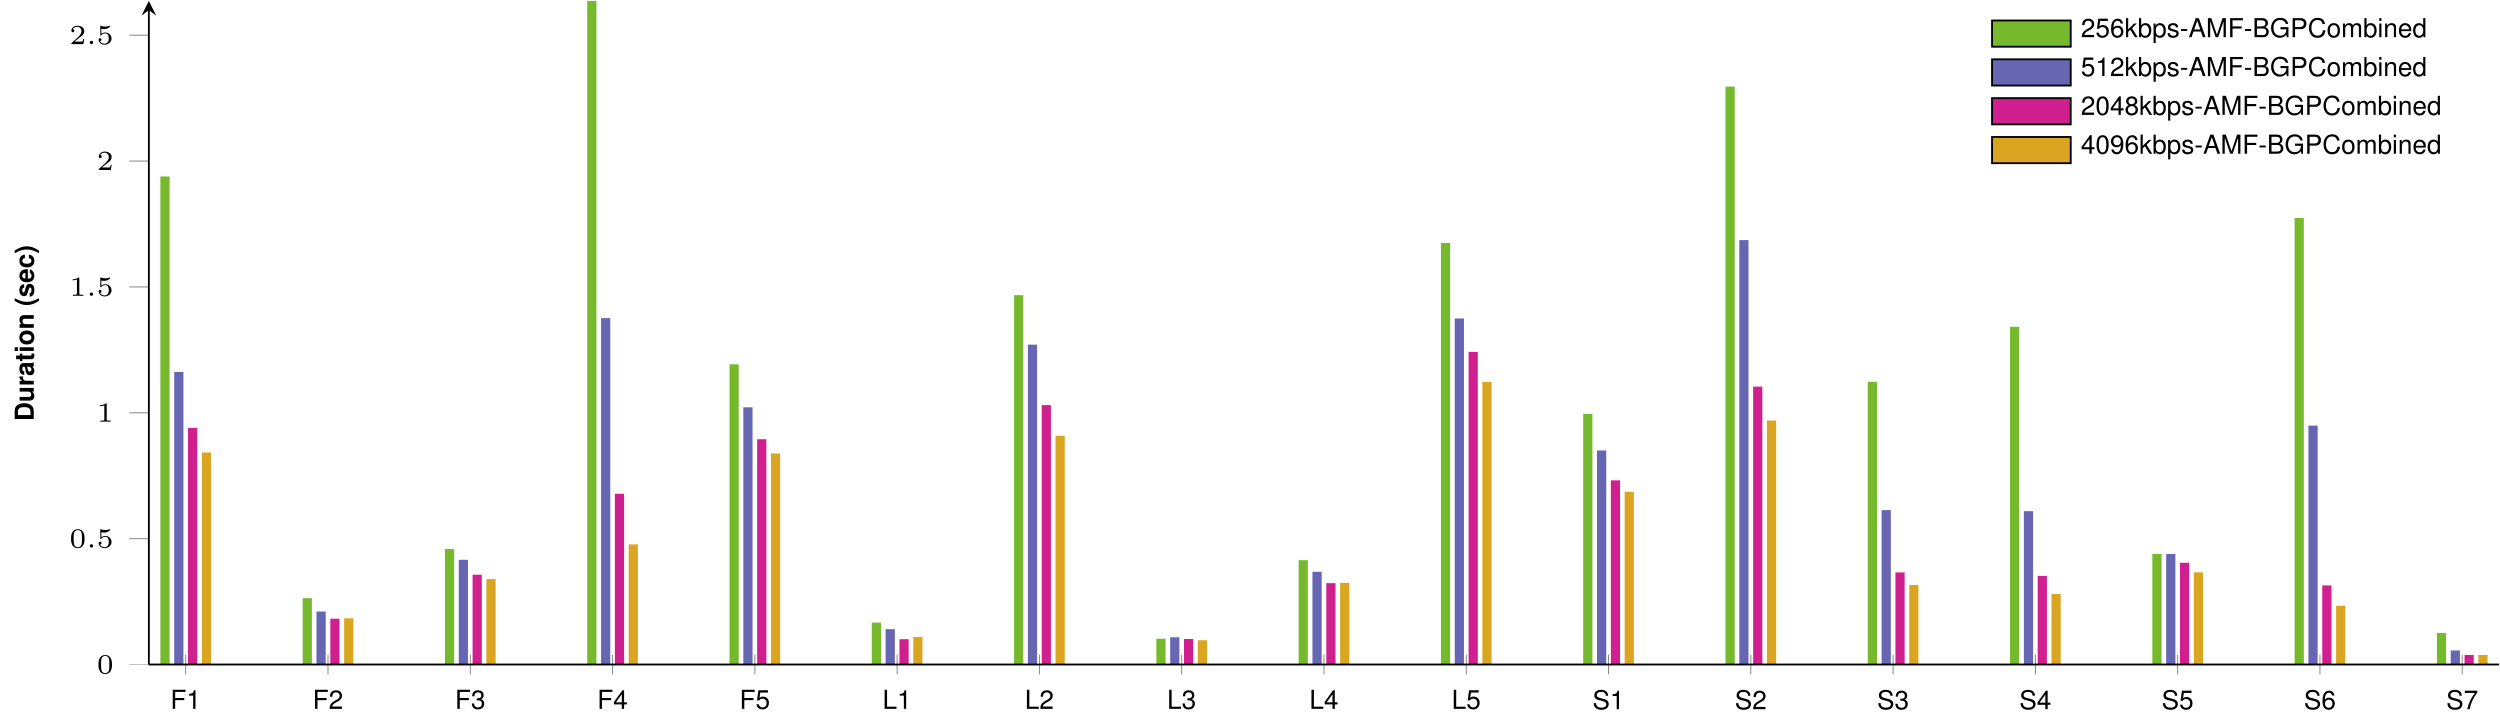
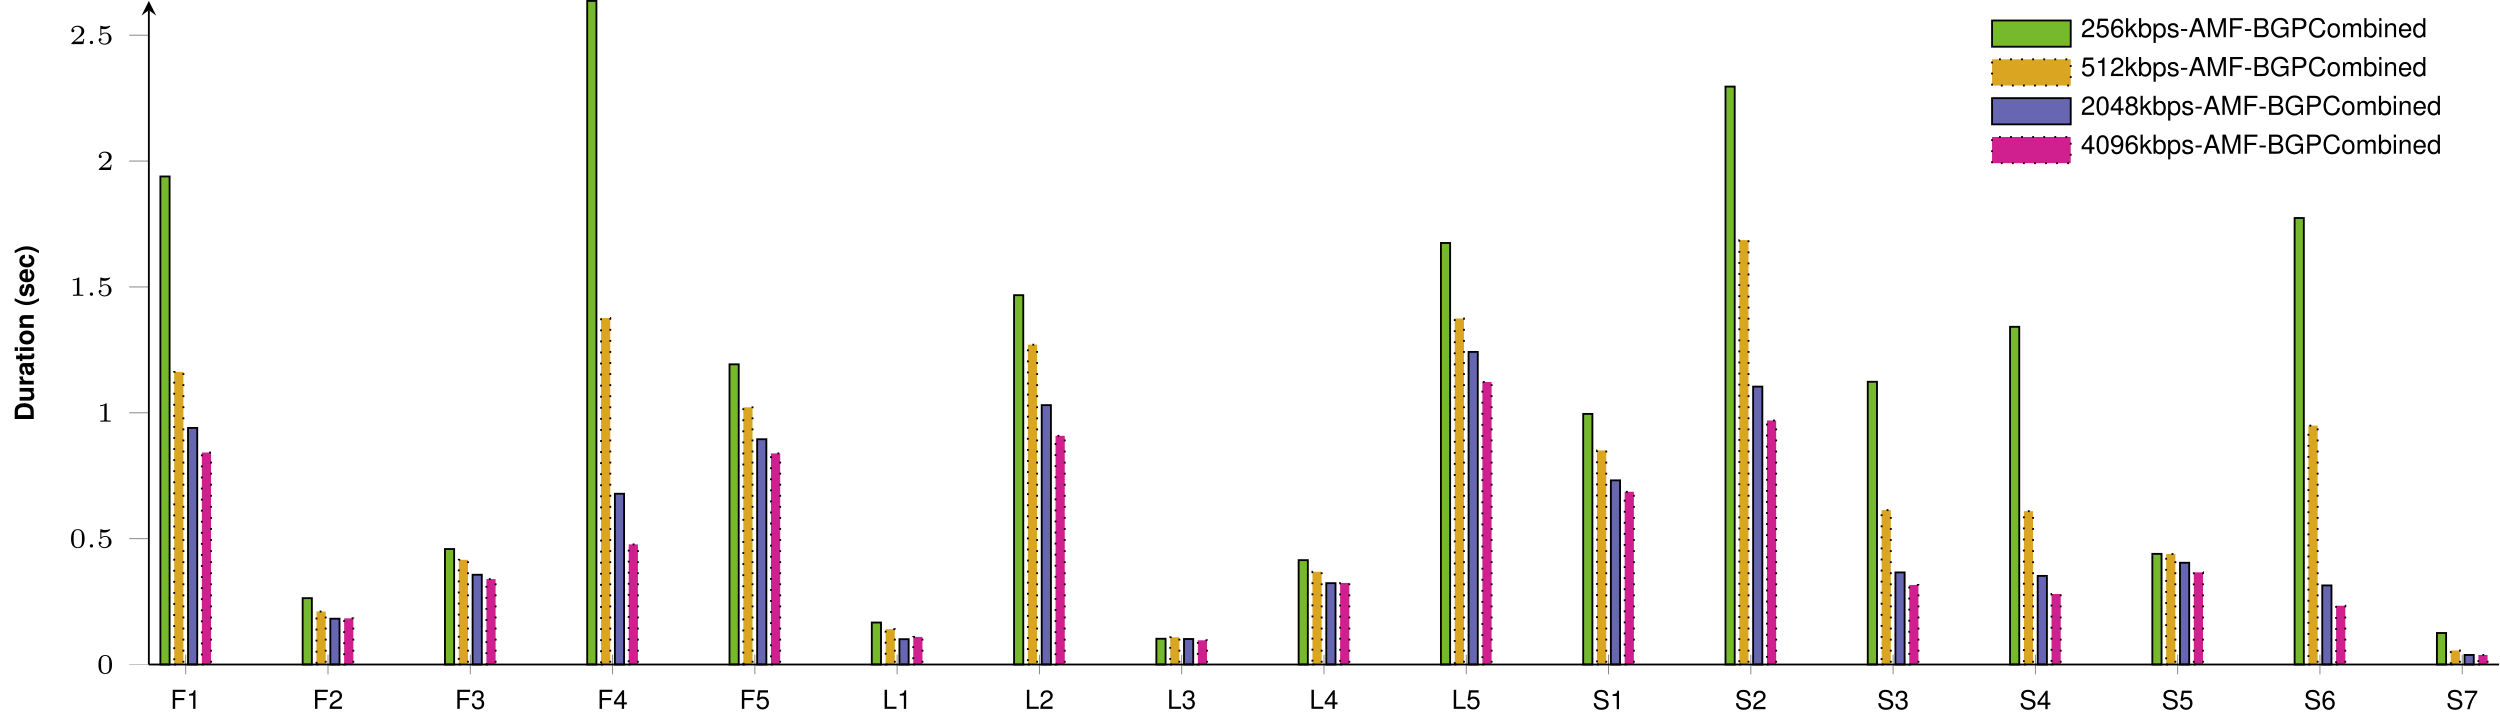
<svg xmlns="http://www.w3.org/2000/svg" xmlns:xlink="http://www.w3.org/1999/xlink" height="156.573pt" version="1.1" viewBox="0 -156.573 540.473 156.573" width="540.473pt">
  <defs>
    <clipPath id="clip1">
      <path d="M32.18 128.836H540.281V-298.125H32.18" />
    </clipPath>
    <clipPath id="clip2">
      <path d="M-109.543 -12.914V-156.375H682.004V-12.914" />
    </clipPath>
    <path d="M3.288 -1.907C3.288 -2.343 3.288 -3.975 1.823 -3.975S0.359 -2.343 0.359 -1.907C0.359 -1.476 0.359 0.126 1.823 0.126S3.288 -1.476 3.288 -1.907ZM1.823 -0.066C1.572 -0.066 1.166 -0.185 1.022 -0.681C0.927 -1.028 0.927 -1.614 0.927 -1.985C0.927 -2.385 0.927 -2.845 1.01 -3.168C1.16 -3.706 1.614 -3.784 1.823 -3.784C2.098 -3.784 2.493 -3.652 2.624 -3.198C2.714 -2.881 2.72 -2.445 2.72 -1.985C2.72 -1.602 2.72 -0.998 2.618 -0.664C2.451 -0.143 2.02 -0.066 1.823 -0.066Z" id="g3-48" />
    <path d="M2.146 -3.796C2.146 -3.975 2.122 -3.975 1.943 -3.975C1.548 -3.593 0.938 -3.593 0.723 -3.593V-3.359C0.879 -3.359 1.273 -3.359 1.632 -3.527V-0.508C1.632 -0.311 1.632 -0.233 1.016 -0.233H0.759V0C1.088 -0.024 1.554 -0.024 1.889 -0.024S2.69 -0.024 3.019 0V-0.233H2.762C2.146 -0.233 2.146 -0.311 2.146 -0.508V-3.796Z" id="g3-49" />
    <path d="M3.216 -1.118H2.995C2.983 -1.034 2.923 -0.64 2.833 -0.574C2.792 -0.538 2.307 -0.538 2.224 -0.538H1.106L1.871 -1.16C2.074 -1.321 2.606 -1.704 2.792 -1.883C2.971 -2.062 3.216 -2.367 3.216 -2.792C3.216 -3.539 2.54 -3.975 1.739 -3.975C0.968 -3.975 0.43 -3.467 0.43 -2.905C0.43 -2.6 0.687 -2.564 0.753 -2.564C0.903 -2.564 1.076 -2.672 1.076 -2.887C1.076 -3.019 0.998 -3.21 0.735 -3.21C0.873 -3.515 1.237 -3.742 1.65 -3.742C2.277 -3.742 2.612 -3.276 2.612 -2.792C2.612 -2.367 2.331 -1.931 1.913 -1.548L0.496 -0.251C0.436 -0.191 0.43 -0.185 0.43 0H3.031L3.216 -1.118Z" id="g3-50" />
    <path d="M1.016 -3.318C1.213 -3.264 1.423 -3.24 1.626 -3.24C1.757 -3.24 2.092 -3.24 2.469 -3.449C2.57 -3.509 2.941 -3.754 2.941 -3.879C2.941 -3.957 2.881 -3.975 2.857 -3.975C2.839 -3.975 2.833 -3.975 2.768 -3.951C2.552 -3.868 2.248 -3.784 1.859 -3.784C1.566 -3.784 1.243 -3.838 0.974 -3.939C0.915 -3.963 0.891 -3.975 0.867 -3.975C0.783 -3.975 0.783 -3.909 0.783 -3.814V-2.02C0.783 -1.919 0.783 -1.847 0.891 -1.847C0.944 -1.847 0.962 -1.871 1.004 -1.919C1.154 -2.11 1.417 -2.313 1.883 -2.313C2.618 -2.313 2.618 -1.417 2.618 -1.225C2.618 -0.992 2.6 -0.658 2.403 -0.412C2.218 -0.185 1.943 -0.09 1.686 -0.09C1.273 -0.09 0.861 -0.317 0.717 -0.664C1.01 -0.669 1.046 -0.903 1.046 -0.974C1.046 -1.136 0.921 -1.279 0.735 -1.279C0.681 -1.279 0.43 -1.249 0.43 -0.95C0.43 -0.4 0.95 0.126 1.704 0.126C2.523 0.126 3.216 -0.454 3.216 -1.201C3.216 -1.883 2.666 -2.505 1.895 -2.505C1.506 -2.505 1.207 -2.379 1.016 -2.218V-3.318Z" id="g3-53" />
    <path d="M1.607 -1.765H0.26V-1.358H1.607V-1.765Z" id="g5-45" />
    <path d="M1.556 -4.011C1.182 -4.011 0.843 -3.847 0.634 -3.57C0.373 -3.219 0.243 -2.682 0.243 -1.941C0.243 -0.588 0.696 0.13 1.556 0.13C2.404 0.13 2.868 -0.588 2.868 -1.907C2.868 -2.687 2.744 -3.208 2.478 -3.57C2.269 -3.853 1.935 -4.011 1.556 -4.011ZM1.556 -3.57C2.093 -3.57 2.359 -3.027 2.359 -1.952C2.359 -0.815 2.099 -0.283 1.544 -0.283C1.018 -0.283 0.752 -0.837 0.752 -1.935S1.018 -3.57 1.556 -3.57Z" id="g5-48" />
    <path d="M1.465 -2.857V0H1.963V-4.011H1.635C1.46 -3.394 1.346 -3.31 0.577 -3.213V-2.857H1.465Z" id="g5-49" />
    <path d="M2.863 -0.492H0.752C0.803 -0.82 0.984 -1.03 1.477 -1.318L2.042 -1.624C2.602 -1.929 2.891 -2.342 2.891 -2.834C2.891 -3.168 2.755 -3.479 2.518 -3.694S1.986 -4.011 1.607 -4.011C1.098 -4.011 0.718 -3.83 0.498 -3.491C0.356 -3.276 0.294 -3.027 0.283 -2.619H0.781C0.798 -2.891 0.832 -3.055 0.9 -3.185C1.03 -3.428 1.29 -3.576 1.59 -3.576C2.042 -3.576 2.382 -3.253 2.382 -2.823C2.382 -2.506 2.195 -2.235 1.839 -2.031L1.318 -1.737C0.481 -1.262 0.238 -0.883 0.192 0H2.863V-0.492Z" id="g5-50" />
    <path d="M1.25 -1.839H1.313L1.522 -1.844C2.071 -1.844 2.354 -1.595 2.354 -1.115C2.354 -0.611 2.042 -0.311 1.522 -0.311C0.979 -0.311 0.713 -0.583 0.679 -1.165H0.181C0.204 -0.843 0.26 -0.634 0.356 -0.453C0.56 -0.068 0.956 0.13 1.505 0.13C2.331 0.13 2.863 -0.362 2.863 -1.12C2.863 -1.629 2.665 -1.912 2.184 -2.076C2.557 -2.223 2.744 -2.506 2.744 -2.908C2.744 -3.598 2.286 -4.011 1.522 -4.011C0.713 -4.011 0.283 -3.57 0.266 -2.716H0.764C0.769 -2.959 0.792 -3.095 0.854 -3.219C0.967 -3.44 1.216 -3.576 1.528 -3.576C1.969 -3.576 2.235 -3.315 2.235 -2.891C2.235 -2.608 2.133 -2.438 1.912 -2.348C1.776 -2.291 1.601 -2.269 1.25 -2.263V-1.839Z" id="g5-51" />
    <path d="M1.85 -0.962V0H2.348V-0.962H2.942V-1.409H2.348V-4.011H1.98L0.158 -1.488V-0.962H1.85ZM1.85 -1.409H0.594L1.85 -3.163V-1.409Z" id="g5-52" />
    <path d="M2.693 -4.011H0.622L0.322 -1.827H0.781C1.013 -2.105 1.205 -2.201 1.516 -2.201C2.054 -2.201 2.393 -1.833 2.393 -1.239C2.393 -0.662 2.059 -0.311 1.516 -0.311C1.081 -0.311 0.815 -0.532 0.696 -0.984H0.198C0.266 -0.656 0.322 -0.498 0.441 -0.351C0.668 -0.045 1.075 0.13 1.528 0.13C2.337 0.13 2.902 -0.458 2.902 -1.307C2.902 -2.099 2.376 -2.642 1.607 -2.642C1.324 -2.642 1.098 -2.568 0.866 -2.399L1.024 -3.519H2.693V-4.011Z" id="g5-53" />
    <path d="M2.817 -2.965C2.721 -3.621 2.291 -4.011 1.68 -4.011C1.239 -4.011 0.843 -3.796 0.605 -3.44C0.356 -3.049 0.243 -2.557 0.243 -1.827C0.243 -1.154 0.345 -0.724 0.583 -0.368C0.798 -0.045 1.148 0.13 1.59 0.13C2.354 0.13 2.902 -0.436 2.902 -1.222C2.902 -1.969 2.393 -2.495 1.675 -2.495C1.279 -2.495 0.967 -2.342 0.752 -2.048C0.758 -3.027 1.075 -3.57 1.646 -3.57C1.997 -3.57 2.24 -3.349 2.32 -2.965H2.817ZM1.612 -2.054C2.093 -2.054 2.393 -1.72 2.393 -1.182C2.393 -0.679 2.054 -0.311 1.595 -0.311C1.131 -0.311 0.781 -0.696 0.781 -1.211C0.781 -1.709 1.12 -2.054 1.612 -2.054Z" id="g5-54" />
    <path d="M2.942 -4.011H0.26V-3.519H2.427C1.471 -2.155 1.081 -1.318 0.781 0H1.313C1.533 -1.284 2.037 -2.387 2.942 -3.592V-4.011Z" id="g5-55" />
    <path d="M2.212 -2.11C2.625 -2.359 2.761 -2.563 2.761 -2.942C2.761 -3.57 2.269 -4.011 1.556 -4.011C0.849 -4.011 0.351 -3.57 0.351 -2.942C0.351 -2.568 0.487 -2.365 0.894 -2.11C0.436 -1.89 0.209 -1.556 0.209 -1.115C0.209 -0.379 0.764 0.13 1.556 0.13S2.902 -0.379 2.902 -1.109C2.902 -1.556 2.676 -1.89 2.212 -2.11ZM1.556 -3.57C1.98 -3.57 2.252 -3.321 2.252 -2.931C2.252 -2.557 1.974 -2.308 1.556 -2.308S0.86 -2.557 0.86 -2.936C0.86 -3.321 1.137 -3.57 1.556 -3.57ZM1.556 -1.89C2.054 -1.89 2.393 -1.573 2.393 -1.103C2.393 -0.628 2.054 -0.311 1.544 -0.311C1.058 -0.311 0.718 -0.634 0.718 -1.103S1.058 -1.89 1.556 -1.89Z" id="g5-56" />
    <path d="M0.3 -0.917C0.396 -0.26 0.826 0.13 1.437 0.13C1.878 0.13 2.28 -0.085 2.512 -0.441C2.767 -0.832 2.88 -1.324 2.88 -2.054C2.88 -2.727 2.778 -3.157 2.54 -3.513C2.32 -3.836 1.969 -4.011 1.528 -4.011C0.764 -4.011 0.215 -3.445 0.215 -2.659C0.215 -1.912 0.724 -1.386 1.448 -1.386C1.827 -1.386 2.105 -1.522 2.365 -1.833C2.359 -0.854 2.042 -0.311 1.471 -0.311C1.12 -0.311 0.877 -0.532 0.798 -0.917H0.3ZM1.522 -3.576C1.986 -3.576 2.337 -3.191 2.337 -2.67C2.337 -2.178 1.991 -1.827 1.505 -1.827C1.024 -1.827 0.724 -2.161 0.724 -2.699C0.724 -3.208 1.064 -3.576 1.522 -3.576Z" id="g5-57" />
    <path d="M2.682 -1.239L3.106 0H3.694L2.246 -4.124H1.567L0.096 0H0.656L1.092 -1.239H2.682ZM2.535 -1.68H1.222L1.901 -3.559L2.535 -1.68Z" id="g5-65" />
    <path d="M0.447 0H2.308C2.699 0 2.987 -0.107 3.208 -0.345C3.411 -0.56 3.525 -0.854 3.525 -1.177C3.525 -1.675 3.298 -1.974 2.772 -2.178C3.146 -2.354 3.344 -2.659 3.344 -3.078C3.344 -3.378 3.23 -3.643 3.015 -3.836C2.8 -4.034 2.518 -4.124 2.122 -4.124H0.447V0ZM0.973 -2.348V-3.66H1.991C2.286 -3.66 2.45 -3.621 2.591 -3.513C2.738 -3.4 2.817 -3.23 2.817 -3.004C2.817 -2.783 2.738 -2.608 2.591 -2.495C2.45 -2.387 2.286 -2.348 1.991 -2.348H0.973ZM0.973 -0.464V-1.884H2.257C2.512 -1.884 2.682 -1.822 2.806 -1.686C2.931 -1.556 2.998 -1.375 2.998 -1.171C2.998 -0.973 2.931 -0.792 2.806 -0.662C2.682 -0.526 2.512 -0.464 2.257 -0.464H0.973Z" id="g5-66" />
    <path d="M3.745 -2.846C3.581 -3.751 3.061 -4.192 2.155 -4.192C1.601 -4.192 1.154 -4.017 0.849 -3.677C0.475 -3.27 0.272 -2.682 0.272 -2.014C0.272 -1.335 0.481 -0.752 0.871 -0.351C1.188 -0.023 1.595 0.13 2.133 0.13C3.14 0.13 3.706 -0.413 3.83 -1.505H3.287C3.242 -1.222 3.185 -1.03 3.1 -0.866C2.931 -0.526 2.58 -0.334 2.139 -0.334C1.318 -0.334 0.798 -0.99 0.798 -2.02C0.798 -3.078 1.296 -3.728 2.093 -3.728C2.427 -3.728 2.738 -3.626 2.908 -3.468C3.061 -3.327 3.146 -3.151 3.208 -2.846H3.745Z" id="g5-67" />
    <path d="M1.035 -1.878H3.004V-2.342H1.035V-3.66H3.276V-4.124H0.509V0H1.035V-1.878Z" id="g5-70" />
    <path d="M4.011 -2.178H2.291V-1.714H3.547V-1.601C3.547 -0.866 3.004 -0.334 2.252 -0.334C1.833 -0.334 1.454 -0.487 1.211 -0.752C0.939 -1.047 0.775 -1.539 0.775 -2.048C0.775 -3.061 1.352 -3.728 2.223 -3.728C2.851 -3.728 3.304 -3.406 3.417 -2.874H3.955C3.807 -3.711 3.174 -4.192 2.229 -4.192C1.726 -4.192 1.318 -4.062 0.996 -3.796C0.52 -3.4 0.249 -2.761 0.249 -2.02C0.249 -0.752 1.024 0.13 2.139 0.13C2.699 0.13 3.146 -0.079 3.547 -0.526L3.677 0.023H4.011V-2.178Z" id="g5-71" />
    <path d="M0.979 -4.124H0.453V0H3.015V-0.464H0.979V-4.124Z" id="g5-76" />
    <path d="M2.648 0L3.807 -3.457V0H4.305V-4.124H3.576L2.376 -0.532L1.154 -4.124H0.424V0H0.922V-3.457L2.093 0H2.648Z" id="g5-77" />
    <path d="M1.041 -1.748H2.337C2.659 -1.748 2.914 -1.844 3.134 -2.042C3.383 -2.269 3.491 -2.535 3.491 -2.914C3.491 -3.689 3.032 -4.124 2.218 -4.124H0.515V0H1.041V-1.748ZM1.041 -2.212V-3.66H2.139C2.642 -3.66 2.942 -3.389 2.942 -2.936S2.642 -2.212 2.139 -2.212H1.041Z" id="g5-80" />
    <path d="M3.372 -2.914C3.366 -3.723 2.812 -4.192 1.861 -4.192C0.956 -4.192 0.396 -3.728 0.396 -2.981C0.396 -2.478 0.662 -2.161 1.205 -2.02L2.229 -1.748C2.75 -1.612 2.987 -1.403 2.987 -1.081C2.987 -0.86 2.868 -0.634 2.693 -0.509C2.529 -0.396 2.269 -0.334 1.935 -0.334C1.488 -0.334 1.182 -0.441 0.984 -0.679C0.832 -0.86 0.764 -1.058 0.769 -1.313H0.272C0.277 -0.933 0.351 -0.685 0.515 -0.458C0.798 -0.074 1.273 0.13 1.901 0.13C2.393 0.13 2.795 0.017 3.061 -0.187C3.338 -0.407 3.513 -0.775 3.513 -1.131C3.513 -1.641 3.196 -2.014 2.636 -2.167L1.601 -2.444C1.103 -2.58 0.922 -2.738 0.922 -3.055C0.922 -3.474 1.29 -3.751 1.844 -3.751C2.501 -3.751 2.868 -3.451 2.874 -2.914H3.372Z" id="g5-83" />
    <path d="M0.306 -4.124V0H0.73V-0.379C0.956 -0.034 1.256 0.13 1.669 0.13C2.45 0.13 2.959 -0.509 2.959 -1.494C2.959 -2.455 2.472 -3.049 1.692 -3.049C1.284 -3.049 0.996 -2.897 0.775 -2.563V-4.124H0.306ZM1.601 -2.608C2.127 -2.608 2.467 -2.15 2.467 -1.443C2.467 -0.769 2.116 -0.311 1.601 -0.311C1.103 -0.311 0.775 -0.764 0.775 -1.46S1.103 -2.608 1.601 -2.608Z" id="g5-98" />
    <path d="M2.8 -4.124H2.331V-2.591C2.133 -2.891 1.816 -3.049 1.42 -3.049C0.651 -3.049 0.147 -2.433 0.147 -1.488C0.147 -0.487 0.639 0.13 1.437 0.13C1.844 0.13 2.127 -0.023 2.382 -0.39V0H2.8V-4.124ZM1.499 -2.608C2.008 -2.608 2.331 -2.155 2.331 -1.448C2.331 -0.764 2.003 -0.311 1.505 -0.311C0.984 -0.311 0.639 -0.769 0.639 -1.46S0.984 -2.608 1.499 -2.608Z" id="g5-100" />
    <path d="M2.902 -1.324C2.902 -1.776 2.868 -2.048 2.783 -2.269C2.591 -2.755 2.139 -3.049 1.584 -3.049C0.758 -3.049 0.226 -2.416 0.226 -1.443S0.741 0.13 1.573 0.13C2.252 0.13 2.721 -0.255 2.84 -0.9H2.365C2.235 -0.509 1.969 -0.306 1.59 -0.306C1.29 -0.306 1.035 -0.441 0.877 -0.69C0.764 -0.86 0.724 -1.03 0.718 -1.324H2.902ZM0.73 -1.709C0.769 -2.257 1.103 -2.614 1.578 -2.614C2.042 -2.614 2.399 -2.229 2.399 -1.742C2.399 -1.731 2.399 -1.72 2.393 -1.709H0.73Z" id="g5-101" />
    <path d="M0.849 -2.965H0.379V0H0.849V-2.965ZM0.849 -4.124H0.373V-3.53H0.849V-4.124Z" id="g5-105" />
    <path d="M0.798 -4.124H0.328V0H0.798V-1.154L1.256 -1.607L2.257 0H2.84L1.629 -1.941L2.659 -2.965H2.054L0.798 -1.709V-4.124Z" id="g5-107" />
    <path d="M0.396 -2.965V0H0.871V-1.861C0.871 -2.291 1.182 -2.636 1.567 -2.636C1.918 -2.636 2.116 -2.421 2.116 -2.042V0H2.591V-1.861C2.591 -2.291 2.902 -2.636 3.287 -2.636C3.632 -2.636 3.836 -2.416 3.836 -2.042V0H4.311V-2.223C4.311 -2.755 4.005 -3.049 3.451 -3.049C3.055 -3.049 2.817 -2.931 2.54 -2.597C2.365 -2.914 2.127 -3.049 1.742 -3.049C1.346 -3.049 1.086 -2.902 0.832 -2.546V-2.965H0.396Z" id="g5-109" />
    <path d="M0.396 -2.965V0H0.871V-1.635C0.871 -2.24 1.188 -2.636 1.675 -2.636C2.048 -2.636 2.286 -2.41 2.286 -2.054V0H2.755V-2.24C2.755 -2.733 2.387 -3.049 1.816 -3.049C1.375 -3.049 1.092 -2.88 0.832 -2.467V-2.965H0.396Z" id="g5-110" />
    <path d="M1.539 -3.049C0.707 -3.049 0.204 -2.455 0.204 -1.46S0.702 0.13 1.544 0.13C2.376 0.13 2.885 -0.464 2.885 -1.437C2.885 -2.461 2.393 -3.049 1.539 -3.049ZM1.544 -2.614C2.076 -2.614 2.393 -2.178 2.393 -1.443C2.393 -0.747 2.065 -0.306 1.544 -0.306C1.018 -0.306 0.696 -0.741 0.696 -1.46C0.696 -2.172 1.018 -2.614 1.544 -2.614Z" id="g5-111" />
    <path d="M0.306 1.233H0.781V-0.311C1.03 -0.006 1.307 0.13 1.692 0.13C2.455 0.13 2.959 -0.487 2.959 -1.431C2.959 -2.427 2.472 -3.049 1.686 -3.049C1.284 -3.049 0.962 -2.868 0.741 -2.518V-2.965H0.306V1.233ZM1.607 -2.608C2.127 -2.608 2.467 -2.15 2.467 -1.443C2.467 -0.769 2.122 -0.311 1.607 -0.311C1.109 -0.311 0.781 -0.764 0.781 -1.46S1.109 -2.608 1.607 -2.608Z" id="g5-112" />
    <path d="M2.478 -2.139C2.472 -2.721 2.088 -3.049 1.403 -3.049C0.713 -3.049 0.266 -2.693 0.266 -2.144C0.266 -1.68 0.504 -1.46 1.205 -1.29L1.646 -1.182C1.974 -1.103 2.105 -0.984 2.105 -0.769C2.105 -0.492 1.827 -0.306 1.414 -0.306C1.16 -0.306 0.945 -0.379 0.826 -0.504C0.752 -0.588 0.718 -0.673 0.69 -0.883H0.192C0.215 -0.198 0.6 0.13 1.375 0.13C2.122 0.13 2.597 -0.238 2.597 -0.809C2.597 -1.25 2.348 -1.494 1.759 -1.635L1.307 -1.742C0.922 -1.833 0.758 -1.957 0.758 -2.167C0.758 -2.438 1.001 -2.614 1.386 -2.614C1.765 -2.614 1.969 -2.45 1.98 -2.139H2.478Z" id="g5-115" />
    <path d="M1.148 -4.124C0.498 -3.146 0.226 -2.365 0.226 -1.499C0.226 -0.628 0.498 0.153 1.148 1.131H1.714C1.115 -0.034 0.922 -0.668 0.922 -1.499C0.922 -2.325 1.115 -2.97 1.714 -4.124H1.148Z" id="g1-40" />
    <path d="M0.69 1.131C1.341 0.153 1.612 -0.628 1.612 -1.494C1.612 -2.365 1.341 -3.146 0.69 -4.124H0.124C0.724 -2.959 0.917 -2.325 0.917 -1.494C0.917 -0.668 0.724 -0.023 0.124 1.131H0.69Z" id="g1-41" />
    <path d="M0.436 0H2.048C2.676 0 3.072 -0.147 3.349 -0.481C3.677 -0.866 3.853 -1.426 3.853 -2.065C3.853 -2.699 3.677 -3.259 3.349 -3.649C3.072 -3.983 2.682 -4.124 2.048 -4.124H0.436V0ZM1.284 -0.707V-3.417H2.048C2.687 -3.417 3.004 -2.97 3.004 -2.059C3.004 -1.154 2.687 -0.707 2.048 -0.707H1.284Z" id="g1-68" />
    <path d="M2.965 -0.096C2.823 -0.226 2.783 -0.311 2.783 -0.47V-2.167C2.783 -2.789 2.359 -3.106 1.533 -3.106S0.277 -2.755 0.226 -2.048H0.99C1.03 -2.365 1.16 -2.467 1.55 -2.467C1.856 -2.467 2.008 -2.365 2.008 -2.161C2.008 -2.059 1.957 -1.969 1.873 -1.924C1.765 -1.867 1.765 -1.867 1.375 -1.805L1.058 -1.748C0.453 -1.646 0.158 -1.335 0.158 -0.786C0.158 -0.526 0.232 -0.311 0.373 -0.158C0.549 0.023 0.815 0.13 1.086 0.13C1.426 0.13 1.737 -0.017 2.014 -0.306C2.014 -0.147 2.031 -0.091 2.105 0H2.965V-0.096ZM2.008 -1.228C2.008 -0.769 1.782 -0.509 1.38 -0.509C1.115 -0.509 0.95 -0.651 0.95 -0.877C0.95 -1.115 1.075 -1.228 1.403 -1.296L1.675 -1.346C1.884 -1.386 1.918 -1.397 2.008 -1.443V-1.228Z" id="g1-97" />
    <path d="M2.953 -1.912C2.897 -2.659 2.399 -3.106 1.635 -3.106C0.724 -3.106 0.192 -2.506 0.192 -1.465C0.192 -0.458 0.718 0.13 1.624 0.13C2.365 0.13 2.88 -0.328 2.953 -1.058H2.195C2.093 -0.662 1.935 -0.509 1.629 -0.509C1.228 -0.509 0.984 -0.871 0.984 -1.465C0.984 -1.754 1.041 -2.025 1.137 -2.206C1.228 -2.376 1.403 -2.467 1.629 -2.467C1.952 -2.467 2.105 -2.314 2.195 -1.912H2.953Z" id="g1-99" />
    <path d="M2.965 -1.279C2.97 -1.346 2.97 -1.375 2.97 -1.414C2.97 -1.72 2.925 -2.003 2.851 -2.218C2.648 -2.772 2.155 -3.106 1.539 -3.106C0.662 -3.106 0.124 -2.472 0.124 -1.448C0.124 -0.47 0.656 0.13 1.522 0.13C2.206 0.13 2.761 -0.26 2.936 -0.86H2.155C2.059 -0.617 1.839 -0.475 1.55 -0.475C1.324 -0.475 1.143 -0.571 1.03 -0.741C0.956 -0.854 0.928 -0.99 0.917 -1.279H2.965ZM0.928 -1.805C0.979 -2.269 1.177 -2.501 1.528 -2.501C1.726 -2.501 1.907 -2.404 2.02 -2.246C2.093 -2.133 2.127 -2.014 2.144 -1.805H0.928Z" id="g1-101" />
    <path d="M1.171 -3.055H0.379V0H1.171V-3.055ZM1.171 -4.124H0.379V-3.417H1.171V-4.124Z" id="g1-105" />
    <path d="M0.356 -3.055V0H1.148V-1.833C1.148 -2.195 1.403 -2.433 1.788 -2.433C2.127 -2.433 2.297 -2.246 2.297 -1.884V0H3.089V-2.048C3.089 -2.721 2.716 -3.106 2.065 -3.106C1.652 -3.106 1.375 -2.953 1.148 -2.614V-3.055H0.356Z" id="g1-110" />
    <path d="M1.703 -3.106C0.769 -3.106 0.198 -2.489 0.198 -1.488C0.198 -0.481 0.769 0.13 1.709 0.13C2.636 0.13 3.219 -0.487 3.219 -1.465C3.219 -2.501 2.659 -3.106 1.703 -3.106ZM1.709 -2.467C2.144 -2.467 2.427 -2.076 2.427 -1.477C2.427 -0.905 2.133 -0.509 1.709 -0.509C1.279 -0.509 0.99 -0.905 0.99 -1.488S1.279 -2.467 1.709 -2.467Z" id="g1-111" />
    <path d="M0.356 -3.055V0H1.148V-1.624C1.148 -2.088 1.38 -2.32 1.844 -2.32C1.929 -2.32 1.986 -2.314 2.093 -2.297V-3.1C2.048 -3.106 2.02 -3.106 1.997 -3.106C1.635 -3.106 1.318 -2.868 1.148 -2.455V-3.055H0.356Z" id="g1-114" />
    <path d="M2.857 -2.071C2.846 -2.716 2.348 -3.106 1.528 -3.106C0.752 -3.106 0.272 -2.716 0.272 -2.088C0.272 -1.884 0.334 -1.709 0.441 -1.59C0.549 -1.482 0.645 -1.431 0.939 -1.335L1.884 -1.041C2.082 -0.979 2.15 -0.917 2.15 -0.792C2.15 -0.605 1.929 -0.492 1.561 -0.492C1.358 -0.492 1.194 -0.532 1.092 -0.6C1.007 -0.662 0.973 -0.724 0.939 -0.888H0.164C0.187 -0.221 0.679 0.13 1.607 0.13C2.031 0.13 2.354 0.04 2.58 -0.141S2.942 -0.605 2.942 -0.905C2.942 -1.301 2.744 -1.556 2.342 -1.675L1.341 -1.963C1.12 -2.031 1.064 -2.076 1.064 -2.201C1.064 -2.37 1.245 -2.484 1.522 -2.484C1.901 -2.484 2.088 -2.348 2.093 -2.071H2.857Z" id="g1-115" />
    <path d="M1.703 -2.993H1.262V-3.813H0.47V-2.993H0.079V-2.467H0.47V-0.588C0.47 -0.107 0.724 0.13 1.245 0.13C1.42 0.13 1.561 0.113 1.703 0.068V-0.487C1.624 -0.475 1.578 -0.47 1.522 -0.47C1.313 -0.47 1.262 -0.532 1.262 -0.803V-2.467H1.703V-2.993Z" id="g1-116" />
    <path d="M3.061 0V-3.055H2.269V-1.143C2.269 -0.781 2.014 -0.543 1.629 -0.543C1.29 -0.543 1.12 -0.724 1.12 -1.092V-3.055H0.328V-0.928C0.328 -0.255 0.702 0.13 1.352 0.13C1.765 0.13 2.042 -0.023 2.269 -0.362V0H3.061Z" id="g1-117" />
    <path d="M1.494 -0.359C1.494 -0.574 1.321 -0.723 1.136 -0.723C0.921 -0.723 0.771 -0.55 0.771 -0.365C0.771 -0.161 0.933 0 1.136 0C1.327 0 1.494 -0.167 1.494 -0.359Z" id="g2-58" />
  </defs>
  <g id="page1">
    <path d="M34.672 -12.914H36.664V-118.422H34.672ZM65.43 -12.914H67.422V-27.258H65.43ZM96.191 -12.914H98.183V-37.879H96.191ZM126.949 -12.914H128.941V-156.375H126.949ZM157.711 -12.914H159.703V-77.812H157.711ZM188.472 -12.914H190.464V-21.988H188.472ZM219.23 -12.914H221.222V-92.758H219.23ZM249.992 -12.914H251.984V-18.484H249.992ZM280.75 -12.914H282.742V-35.477H280.75ZM311.511 -12.914H313.504V-104.043H311.511ZM342.269 -12.914H344.261V-67.094H342.269ZM373.031 -12.914H375.023V-137.852H373.031ZM403.789 -12.914H405.785V-74.039H403.789ZM434.55 -12.914H436.543V-85.922H434.55ZM465.312 -12.914H467.304V-36.836H465.312ZM496.07 -12.914H498.062V-109.441H496.07ZM526.832 -12.914H528.824V-19.727H526.832Z" fill="#76b92d" />
-     <path d="M37.66 -12.914H39.652V-76.172H37.66ZM68.418 -12.914H70.414V-24.363H68.418ZM99.18 -12.914H101.172V-35.551H99.18ZM129.941 -12.914H131.934V-87.805H129.941ZM160.699 -12.914H162.691V-68.519H160.699ZM191.461 -12.914H193.453V-20.555H191.461ZM222.218 -12.914H224.211V-82.059H222.218ZM252.98 -12.914H254.972V-18.801H252.98ZM283.738 -12.914H285.73V-32.961H283.738ZM314.5 -12.914H316.492V-87.719H314.5ZM345.257 -12.914H347.254V-59.191H345.257ZM376.019 -12.914H378.011V-104.664H376.019ZM406.781 -12.914H408.773V-46.293H406.781ZM437.539 -12.914H439.531V-46.066H437.539ZM468.3 -12.914H470.293V-36.805H468.3ZM499.058 -12.914H501.05V-64.559H499.058ZM529.82 -12.914H531.812V-15.949H529.82Z" fill="#6666b3" />
-     <path d="M40.648 -12.914H42.641V-64.059H40.648ZM71.41 -12.914H73.402V-22.816H71.41ZM102.168 -12.914H104.16V-32.32H102.168ZM132.93 -12.914H134.922V-49.832H132.93ZM163.687 -12.914H165.679V-61.617H163.687ZM194.449 -12.914H196.441V-18.387H194.449ZM225.207 -12.914H227.199V-68.988H225.207ZM255.968 -12.914H257.961V-18.43H255.968ZM286.726 -12.914H288.722V-30.5H286.726ZM317.488 -12.914H319.48V-80.492H317.488ZM348.25 -12.914H350.242V-52.727H348.25ZM379.007 -12.914H381V-72.992H379.007ZM409.769 -12.914H411.761V-32.82H409.769ZM440.527 -12.914H442.519V-32.07H440.527ZM471.289 -12.914H473.281V-34.91H471.289ZM502.047 -12.914H504.039V-30.012H502.047ZM532.808 -12.914H534.8V-14.98H532.808Z" fill="#d02090" />
-     <path d="M43.637 -12.914H45.629V-58.746H43.637ZM74.398 -12.914H76.391V-22.895H74.398ZM105.156 -12.914H107.148V-31.383H105.156ZM135.918 -12.914H137.91V-38.883H135.918ZM166.675 -12.914H168.668V-58.551H166.675ZM197.437 -12.914H199.429V-18.879H197.437ZM228.195 -12.914H230.191V-62.359H228.195ZM258.957 -12.914H260.949V-18.148H258.957ZM289.718 -12.914H291.711V-30.555H289.718ZM320.476 -12.914H322.468V-74.004H320.476ZM351.238 -12.914H353.23V-50.258H351.238ZM381.996 -12.914H383.988V-65.668H381.996ZM412.757 -12.914H414.75V-30.109H412.757ZM443.515 -12.914H445.507V-28.16H443.515ZM474.277 -12.914H476.269V-32.84H474.277ZM505.039 -12.914H507.031V-25.625H505.039ZM535.797 -12.914H537.789V-14.98H535.797Z" fill="#daa520" />
+     <path d="M34.672 -12.914H36.664V-118.422H34.672ZM65.43 -12.914H67.422V-27.258H65.43ZM96.192 -12.914H98.184V-37.879H96.192ZM126.949 -12.914H128.941V-156.375H126.949ZM157.711 -12.914H159.703V-77.812H157.711ZM188.472 -12.914H190.464V-21.988H188.472ZM219.23 -12.914H221.222V-92.758H219.23ZM249.992 -12.914H251.984V-18.484H249.992ZM280.75 -12.914H282.742V-35.477H280.75ZM311.511 -12.914H313.504V-104.043H311.511ZM342.269 -12.914H344.261V-67.094H342.269ZM373.031 -12.914H375.023V-137.852H373.031ZM403.789 -12.914H405.785V-74.039H403.789ZM434.55 -12.914H436.543V-85.922H434.55ZM465.312 -12.914H467.304V-36.836H465.312ZM496.07 -12.914H498.062V-109.441H496.07ZM526.832 -12.914H528.824V-19.727H526.832Z" fill="none" stroke="#000000" stroke-miterlimit="10.037" stroke-width="0.4" />
+     <path d="M37.66 -12.914H39.652V-76.172H37.66ZM68.418 -12.914H70.414V-24.363H68.418ZM99.18 -12.914H101.172V-35.551H99.18ZM129.941 -12.914H131.934V-87.805H129.941ZM160.699 -12.914H162.691V-68.519H160.699ZM191.461 -12.914H193.453V-20.555H191.461ZM222.218 -12.914H224.211V-82.059H222.218ZM252.98 -12.914H254.972V-18.801H252.98ZM283.738 -12.914H285.73V-32.961H283.738ZM314.5 -12.914H316.492V-87.719H314.5ZM345.257 -12.914H347.254V-59.191H345.257ZM376.019 -12.914H378.011V-104.664H376.019ZM406.781 -12.914H408.773V-46.293H406.781ZM437.539 -12.914H439.531V-46.066H437.539ZM468.3 -12.914H470.293V-36.805H468.3ZM499.058 -12.914H501.05V-64.559H499.058ZM529.82 -12.914H531.812V-15.949H529.82Z" fill="#daa520" />
+     <path d="M37.66 -12.914H39.652V-76.172H37.66ZM68.418 -12.914H70.414V-24.363H68.418ZM99.18 -12.914H101.172V-35.551H99.18ZM129.941 -12.914H131.934V-87.805H129.941ZM160.699 -12.914H162.691V-68.519H160.699ZM191.461 -12.914H193.453V-20.555H191.461ZM222.218 -12.914H224.211V-82.059H222.218ZM252.98 -12.914H254.972V-18.801H252.98ZM283.738 -12.914H285.73V-32.961H283.738ZM314.5 -12.914H316.492V-87.719H314.5ZM345.257 -12.914H347.254V-59.191H345.257ZM376.019 -12.914H378.011V-104.664H376.019ZM406.781 -12.914H408.773V-46.293H406.781ZM437.539 -12.914H439.531V-46.066H437.539ZM468.3 -12.914H470.293V-36.805H468.3ZM499.058 -12.914H501.05V-64.559H499.058ZM529.82 -12.914H531.812V-15.949H529.82Z" fill="none" stroke="#000000" stroke-dasharray="0.399,1.993" stroke-miterlimit="10.037" stroke-width="0.4" />
+     <path d="M40.648 -12.914H42.641V-64.059H40.648ZM71.41 -12.914H73.402V-22.816H71.41ZM102.168 -12.914H104.16V-32.32H102.168ZM132.93 -12.914H134.922V-49.832H132.93ZM163.687 -12.914H165.679V-61.617H163.687ZM194.449 -12.914H196.441V-18.387H194.449ZM225.207 -12.914H227.199V-68.988H225.207ZM255.968 -12.914H257.961V-18.43H255.968ZM286.726 -12.914H288.722V-30.5H286.726ZM317.488 -12.914H319.48V-80.492H317.488ZM348.25 -12.914H350.242V-52.727H348.25ZM379.007 -12.914H381V-72.992H379.007ZM409.769 -12.914H411.761V-32.82H409.769ZM440.527 -12.914H442.519V-32.07H440.527ZM471.289 -12.914H473.281V-34.91H471.289ZM502.047 -12.914H504.039V-30.012H502.047ZM532.808 -12.914H534.8V-14.98H532.808Z" fill="#6666b3" />
+     <path d="M40.648 -12.914H42.641V-64.059H40.648ZM71.41 -12.914H73.402V-22.816H71.41ZM102.168 -12.914H104.16V-32.32H102.168ZM132.93 -12.914H134.922V-49.832H132.93ZM163.687 -12.914H165.679V-61.617H163.687ZM194.449 -12.914H196.441V-18.387H194.449ZM225.207 -12.914H227.199V-68.988H225.207ZM255.968 -12.914H257.961V-18.43H255.968ZM286.726 -12.914H288.722V-30.5H286.726ZM317.488 -12.914H319.48V-80.492H317.488ZM348.25 -12.914H350.242V-52.727H348.25ZM379.007 -12.914H381V-72.992H379.007ZM409.769 -12.914H411.761V-32.82H409.769ZM440.527 -12.914H442.519V-32.07H440.527ZM471.289 -12.914H473.281V-34.91H471.289ZM502.047 -12.914H504.039V-30.012H502.047ZM532.808 -12.914H534.8V-14.98H532.808Z" fill="none" stroke="#000000" stroke-miterlimit="10.037" stroke-width="0.4" />
+     <path d="M43.637 -12.914H45.629V-58.746H43.637ZM74.398 -12.914H76.391V-22.895H74.398ZM105.156 -12.914H107.148V-31.383H105.156ZM135.918 -12.914H137.91V-38.883H135.918ZM166.675 -12.914H168.668V-58.551H166.675ZM197.437 -12.914H199.429V-18.879H197.437ZM228.195 -12.914H230.191V-62.359H228.195ZM258.957 -12.914H260.949V-18.148H258.957ZM289.718 -12.914H291.711V-30.555H289.718ZM320.476 -12.914H322.468V-74.004H320.476ZM351.238 -12.914H353.23V-50.258H351.238ZM381.996 -12.914H383.988V-65.668H381.996ZM412.757 -12.914H414.75V-30.109H412.757ZM443.515 -12.914H445.507V-28.16H443.515ZM474.277 -12.914H476.269V-32.84H474.277ZM505.039 -12.914H507.031V-25.625H505.039ZM535.797 -12.914H537.789V-14.98H535.797Z" fill="#d02090" />
+     <path d="M43.637 -12.914H45.629V-58.746H43.637ZM74.398 -12.914H76.391V-22.895H74.398ZM105.156 -12.914H107.148V-31.383H105.156ZM135.918 -12.914H137.91V-38.883H135.918ZM166.675 -12.914H168.668V-58.551H166.675ZM197.437 -12.914H199.429V-18.879H197.437ZM228.195 -12.914H230.191V-62.359H228.195ZM258.957 -12.914H260.949V-18.148H258.957ZM289.718 -12.914H291.711V-30.555H289.718ZM320.476 -12.914H322.468V-74.004H320.476ZM351.238 -12.914H353.23V-50.258H351.238ZM381.996 -12.914H383.988V-65.668H381.996ZM412.757 -12.914H414.75V-30.109H412.757ZM443.515 -12.914H445.507V-28.16H443.515ZM474.277 -12.914H476.269V-32.84H474.277ZM505.039 -12.914H507.031V-25.625H505.039ZM535.797 -12.914H537.789V-14.98H535.797Z" fill="none" stroke="#000000" stroke-dasharray="0.399,1.993" stroke-miterlimit="10.037" stroke-width="0.4" />
    <path clip-path="url(#clip1)" d="M40.148 -10.785V-15.039M70.91 -10.785V-15.039M101.672 -10.785V-15.039M132.43 -10.785V-15.039M163.191 -10.785V-15.039M193.949 -10.785V-15.039M224.711 -10.785V-15.039M255.468 -10.785V-15.039M286.23 -10.785V-15.039M316.992 -10.785V-15.039M347.75 -10.785V-15.039M378.511 -10.785V-15.039M409.269 -10.785V-15.039M440.031 -10.785V-15.039M470.789 -10.785V-15.039M501.55 -10.785V-15.039M532.308 -10.785V-15.039" fill="none" stroke="#808080" stroke-miterlimit="10.037" stroke-width="0.2" />
    <path clip-path="url(#clip2)" d="M27.93 -12.914H32.18M27.93 -40.121H32.18M27.93 -67.332H32.18M27.93 -94.543H32.18M27.93 -121.754H32.18M27.93 -148.965H32.18" fill="none" stroke="#808080" stroke-miterlimit="10.037" stroke-width="0.2" />
    <path d="M32.18 -12.914H540.281" fill="none" stroke="#000000" stroke-miterlimit="10.037" stroke-width="0.4" />
    <path d="M32.18 -12.914V-154.383" fill="none" stroke="#000000" stroke-miterlimit="10.037" stroke-width="0.4" />
    <path d="M32.18 -156.375L30.586 -153.188L32.18 -154.383L33.773 -153.188" />
    <g transform="matrix(1 0 0 1 -35.4951 22.496)">
      <use x="72.332" xlink:href="#g5-70" y="-25.826" />
      <use x="75.789" xlink:href="#g5-49" y="-25.826" />
    </g>
    <g transform="matrix(1 0 0 1 -4.7351 22.496)">
      <use x="72.332" xlink:href="#g5-70" y="-25.826" />
      <use x="75.789" xlink:href="#g5-50" y="-25.826" />
    </g>
    <g transform="matrix(1 0 0 1 26.0249 22.496)">
      <use x="72.332" xlink:href="#g5-70" y="-25.826" />
      <use x="75.789" xlink:href="#g5-51" y="-25.826" />
    </g>
    <g transform="matrix(1 0 0 1 56.7851 22.496)">
      <use x="72.332" xlink:href="#g5-70" y="-25.826" />
      <use x="75.789" xlink:href="#g5-52" y="-25.826" />
    </g>
    <g transform="matrix(1 0 0 1 87.5451 22.496)">
      <use x="72.332" xlink:href="#g5-70" y="-25.826" />
      <use x="75.789" xlink:href="#g5-53" y="-25.826" />
    </g>
    <g transform="matrix(1 0 0 1 118.461 22.496)">
      <use x="72.332" xlink:href="#g5-76" y="-25.826" />
      <use x="75.477" xlink:href="#g5-49" y="-25.826" />
    </g>
    <g transform="matrix(1 0 0 1 149.221 22.496)">
      <use x="72.332" xlink:href="#g5-76" y="-25.826" />
      <use x="75.477" xlink:href="#g5-50" y="-25.826" />
    </g>
    <g transform="matrix(1 0 0 1 179.981 22.496)">
      <use x="72.332" xlink:href="#g5-76" y="-25.826" />
      <use x="75.477" xlink:href="#g5-51" y="-25.826" />
    </g>
    <g transform="matrix(1 0 0 1 210.741 22.496)">
      <use x="72.332" xlink:href="#g5-76" y="-25.826" />
      <use x="75.477" xlink:href="#g5-52" y="-25.826" />
    </g>
    <g transform="matrix(1 0 0 1 241.501 22.496)">
      <use x="72.332" xlink:href="#g5-76" y="-25.826" />
      <use x="75.477" xlink:href="#g5-53" y="-25.826" />
    </g>
    <g transform="matrix(1 0 0 1 271.946 22.5784)">
      <use x="72.332" xlink:href="#g5-83" y="-25.826" />
      <use x="76.105" xlink:href="#g5-49" y="-25.826" />
    </g>
    <g transform="matrix(1 0 0 1 302.706 22.5784)">
      <use x="72.332" xlink:href="#g5-83" y="-25.826" />
      <use x="76.105" xlink:href="#g5-50" y="-25.826" />
    </g>
    <g transform="matrix(1 0 0 1 333.466 22.5784)">
      <use x="72.332" xlink:href="#g5-83" y="-25.826" />
      <use x="76.105" xlink:href="#g5-51" y="-25.826" />
    </g>
    <g transform="matrix(1 0 0 1 364.226 22.5784)">
      <use x="72.332" xlink:href="#g5-83" y="-25.826" />
      <use x="76.105" xlink:href="#g5-52" y="-25.826" />
    </g>
    <g transform="matrix(1 0 0 1 394.986 22.5784)">
      <use x="72.332" xlink:href="#g5-83" y="-25.826" />
      <use x="76.105" xlink:href="#g5-53" y="-25.826" />
    </g>
    <g transform="matrix(1 0 0 1 425.746 22.5784)">
      <use x="72.332" xlink:href="#g5-83" y="-25.826" />
      <use x="76.105" xlink:href="#g5-54" y="-25.826" />
    </g>
    <g transform="matrix(1 0 0 1 456.506 22.5784)">
      <use x="72.332" xlink:href="#g5-83" y="-25.826" />
      <use x="76.105" xlink:href="#g5-55" y="-25.826" />
    </g>
    <g transform="matrix(1 0 0 1 -51.4095 14.8394)">
      <use x="72.332" xlink:href="#g3-48" y="-25.826" />
    </g>
    <g transform="matrix(1 0 0 1 -57.3318 -12.3706)">
      <use x="72.332" xlink:href="#g3-48" y="-25.826" />
      <use x="75.971" xlink:href="#g2-58" y="-25.826" />
      <use x="78.232" xlink:href="#g3-53" y="-25.826" />
    </g>
    <g transform="matrix(1 0 0 1 -51.4095 -39.5806)">
      <use x="72.332" xlink:href="#g3-49" y="-25.826" />
    </g>
    <g transform="matrix(1 0 0 1 -57.3318 -66.7907)">
      <use x="72.332" xlink:href="#g3-49" y="-25.826" />
      <use x="75.971" xlink:href="#g2-58" y="-25.826" />
      <use x="78.232" xlink:href="#g3-53" y="-25.826" />
    </g>
    <g transform="matrix(1 0 0 1 -51.4095 -94.0008)">
      <use x="72.332" xlink:href="#g3-50" y="-25.826" />
    </g>
    <g transform="matrix(1 0 0 1 -57.3318 -121.211)">
      <use x="72.332" xlink:href="#g3-50" y="-25.826" />
      <use x="75.971" xlink:href="#g2-58" y="-25.826" />
      <use x="78.232" xlink:href="#g3-53" y="-25.826" />
    </g>
    <g transform="matrix(0 -1 1 0 33.1224 6.7768)">
      <use x="72.332" xlink:href="#g1-68" y="-25.826" />
      <use x="76.417" xlink:href="#g1-117" y="-25.826" />
      <use x="79.873" xlink:href="#g1-114" y="-25.826" />
      <use x="82.074" xlink:href="#g1-97" y="-25.826" />
      <use x="85.219" xlink:href="#g1-116" y="-25.826" />
      <use x="87.103" xlink:href="#g1-105" y="-25.826" />
      <use x="88.676" xlink:href="#g1-111" y="-25.826" />
      <use x="92.133" xlink:href="#g1-110" y="-25.826" />
      <use x="97.168" xlink:href="#g1-40" y="-25.826" />
      <use x="99.052" xlink:href="#g1-115" y="-25.826" />
      <use x="102.198" xlink:href="#g1-101" y="-25.826" />
      <use x="105.343" xlink:href="#g1-99" y="-25.826" />
      <use x="108.489" xlink:href="#g1-41" y="-25.826" />
    </g>
    <path d="M430.66 -146.473V-152.145H447.668V-146.473ZM447.668 -152.145" fill="#76b92d" />
    <path d="M430.66 -146.473V-152.144H447.668V-146.473ZM447.668 -152.144" fill="none" stroke="#000000" stroke-miterlimit="10.037" stroke-width="0.4" />
    <g transform="matrix(1 0 0 1 360.121 -97.5174)">
      <use x="89.738" xlink:href="#g5-50" y="-51.007" />
      <use x="92.884" xlink:href="#g5-53" y="-51.007" />
      <use x="96.029" xlink:href="#g5-54" y="-51.007" />
      <use x="99.175" xlink:href="#g5-107" y="-51.007" />
      <use x="102.004" xlink:href="#g5-98" y="-51.007" />
      <use x="105.149" xlink:href="#g5-112" y="-51.007" />
      <use x="108.295" xlink:href="#g5-115" y="-51.007" />
      <use x="111.124" xlink:href="#g5-45" y="-51.007" />
      <use x="113.007" xlink:href="#g5-65" y="-51.007" />
      <use x="116.781" xlink:href="#g5-77" y="-51.007" />
      <use x="121.494" xlink:href="#g5-70" y="-51.007" />
      <use x="124.95" xlink:href="#g5-45" y="-51.007" />
      <use x="126.834" xlink:href="#g5-66" y="-51.007" />
      <use x="130.608" xlink:href="#g5-71" y="-51.007" />
      <use x="135.009" xlink:href="#g5-80" y="-51.007" />
      <use x="138.783" xlink:href="#g5-67" y="-51.007" />
      <use x="142.867" xlink:href="#g5-111" y="-51.007" />
      <use x="146.013" xlink:href="#g5-109" y="-51.007" />
      <use x="150.725" xlink:href="#g5-98" y="-51.007" />
      <use x="153.871" xlink:href="#g5-105" y="-51.007" />
      <use x="155.127" xlink:href="#g5-110" y="-51.007" />
      <use x="158.272" xlink:href="#g5-101" y="-51.007" />
      <use x="161.418" xlink:href="#g5-100" y="-51.007" />
    </g>
-     <path d="M430.66 -138.078V-143.75H447.668V-138.078ZM447.668 -143.75" fill="#6666b3" />
-     <path d="M430.66 -138.079V-143.75H447.668V-138.079ZM447.668 -143.75" fill="none" stroke="#000000" stroke-miterlimit="10.037" stroke-width="0.4" />
+     <path d="M430.66 -138.078V-143.75H447.668V-138.078ZM447.668 -143.75" fill="#daa520" />
+     <path d="M430.66 -138.079V-143.75H447.668V-138.079ZM447.668 -143.75" fill="none" stroke="#000000" stroke-dasharray="0.399,1.993" stroke-miterlimit="10.037" stroke-width="0.4" />
    <g transform="matrix(1 0 0 1 360.121 -97.5169)">
      <use x="89.738" xlink:href="#g5-53" y="-42.613" />
      <use x="92.884" xlink:href="#g5-49" y="-42.613" />
      <use x="96.029" xlink:href="#g5-50" y="-42.613" />
      <use x="99.175" xlink:href="#g5-107" y="-42.613" />
      <use x="102.004" xlink:href="#g5-98" y="-42.613" />
      <use x="105.149" xlink:href="#g5-112" y="-42.613" />
      <use x="108.295" xlink:href="#g5-115" y="-42.613" />
      <use x="111.124" xlink:href="#g5-45" y="-42.613" />
      <use x="113.007" xlink:href="#g5-65" y="-42.613" />
      <use x="116.781" xlink:href="#g5-77" y="-42.613" />
      <use x="121.494" xlink:href="#g5-70" y="-42.613" />
      <use x="124.95" xlink:href="#g5-45" y="-42.613" />
      <use x="126.834" xlink:href="#g5-66" y="-42.613" />
      <use x="130.608" xlink:href="#g5-71" y="-42.613" />
      <use x="135.009" xlink:href="#g5-80" y="-42.613" />
      <use x="138.783" xlink:href="#g5-67" y="-42.613" />
      <use x="142.867" xlink:href="#g5-111" y="-42.613" />
      <use x="146.013" xlink:href="#g5-109" y="-42.613" />
      <use x="150.725" xlink:href="#g5-98" y="-42.613" />
      <use x="153.871" xlink:href="#g5-105" y="-42.613" />
      <use x="155.127" xlink:href="#g5-110" y="-42.613" />
      <use x="158.272" xlink:href="#g5-101" y="-42.613" />
      <use x="161.418" xlink:href="#g5-100" y="-42.613" />
    </g>
-     <path d="M430.66 -129.687V-135.355H447.668V-129.687ZM447.668 -135.355" fill="#d02090" />
+     <path d="M430.66 -129.687V-135.355H447.668V-129.687ZM447.668 -135.355" fill="#6666b3" />
    <path d="M430.66 -129.687V-135.355H447.668V-129.687ZM447.668 -135.355" fill="none" stroke="#000000" stroke-miterlimit="10.037" stroke-width="0.4" />
    <g transform="matrix(1 0 0 1 360.121 -97.5173)">
      <use x="89.738" xlink:href="#g5-50" y="-34.22" />
      <use x="92.884" xlink:href="#g5-48" y="-34.22" />
      <use x="96.029" xlink:href="#g5-52" y="-34.22" />
      <use x="99.175" xlink:href="#g5-56" y="-34.22" />
      <use x="102.321" xlink:href="#g5-107" y="-34.22" />
      <use x="105.149" xlink:href="#g5-98" y="-34.22" />
      <use x="108.295" xlink:href="#g5-112" y="-34.22" />
      <use x="111.44" xlink:href="#g5-115" y="-34.22" />
      <use x="114.269" xlink:href="#g5-45" y="-34.22" />
      <use x="116.153" xlink:href="#g5-65" y="-34.22" />
      <use x="119.926" xlink:href="#g5-77" y="-34.22" />
      <use x="124.639" xlink:href="#g5-70" y="-34.22" />
      <use x="128.096" xlink:href="#g5-45" y="-34.22" />
      <use x="129.98" xlink:href="#g5-66" y="-34.22" />
      <use x="133.753" xlink:href="#g5-71" y="-34.22" />
      <use x="138.155" xlink:href="#g5-80" y="-34.22" />
      <use x="141.928" xlink:href="#g5-67" y="-34.22" />
      <use x="146.013" xlink:href="#g5-111" y="-34.22" />
      <use x="149.158" xlink:href="#g5-109" y="-34.22" />
      <use x="153.871" xlink:href="#g5-98" y="-34.22" />
      <use x="157.017" xlink:href="#g5-105" y="-34.22" />
      <use x="158.272" xlink:href="#g5-110" y="-34.22" />
      <use x="161.418" xlink:href="#g5-101" y="-34.22" />
      <use x="164.564" xlink:href="#g5-100" y="-34.22" />
    </g>
-     <path d="M430.66 -121.293V-126.961H447.668V-121.293ZM447.668 -126.961" fill="#daa520" />
-     <path d="M430.66 -121.293V-126.961H447.668V-121.293ZM447.668 -126.961" fill="none" stroke="#000000" stroke-miterlimit="10.037" stroke-width="0.4" />
+     <path d="M430.66 -121.293V-126.961H447.668V-121.293ZM447.668 -126.961" fill="#d02090" />
+     <path d="M430.66 -121.293V-126.961H447.668V-121.293ZM447.668 -126.961" fill="none" stroke="#000000" stroke-dasharray="0.399,1.993" stroke-miterlimit="10.037" stroke-width="0.4" />
    <g transform="matrix(1 0 0 1 360.121 -97.5168)">
      <use x="89.738" xlink:href="#g5-52" y="-25.826" />
      <use x="92.884" xlink:href="#g5-48" y="-25.826" />
      <use x="96.029" xlink:href="#g5-57" y="-25.826" />
      <use x="99.175" xlink:href="#g5-54" y="-25.826" />
      <use x="102.321" xlink:href="#g5-107" y="-25.826" />
      <use x="105.149" xlink:href="#g5-98" y="-25.826" />
      <use x="108.295" xlink:href="#g5-112" y="-25.826" />
      <use x="111.44" xlink:href="#g5-115" y="-25.826" />
      <use x="114.269" xlink:href="#g5-45" y="-25.826" />
      <use x="116.153" xlink:href="#g5-65" y="-25.826" />
      <use x="119.926" xlink:href="#g5-77" y="-25.826" />
      <use x="124.639" xlink:href="#g5-70" y="-25.826" />
      <use x="128.096" xlink:href="#g5-45" y="-25.826" />
      <use x="129.98" xlink:href="#g5-66" y="-25.826" />
      <use x="133.753" xlink:href="#g5-71" y="-25.826" />
      <use x="138.155" xlink:href="#g5-80" y="-25.826" />
      <use x="141.928" xlink:href="#g5-67" y="-25.826" />
      <use x="146.013" xlink:href="#g5-111" y="-25.826" />
      <use x="149.158" xlink:href="#g5-109" y="-25.826" />
      <use x="153.871" xlink:href="#g5-98" y="-25.826" />
      <use x="157.017" xlink:href="#g5-105" y="-25.826" />
      <use x="158.272" xlink:href="#g5-110" y="-25.826" />
      <use x="161.418" xlink:href="#g5-101" y="-25.826" />
      <use x="164.564" xlink:href="#g5-100" y="-25.826" />
    </g>
  </g>
</svg>
